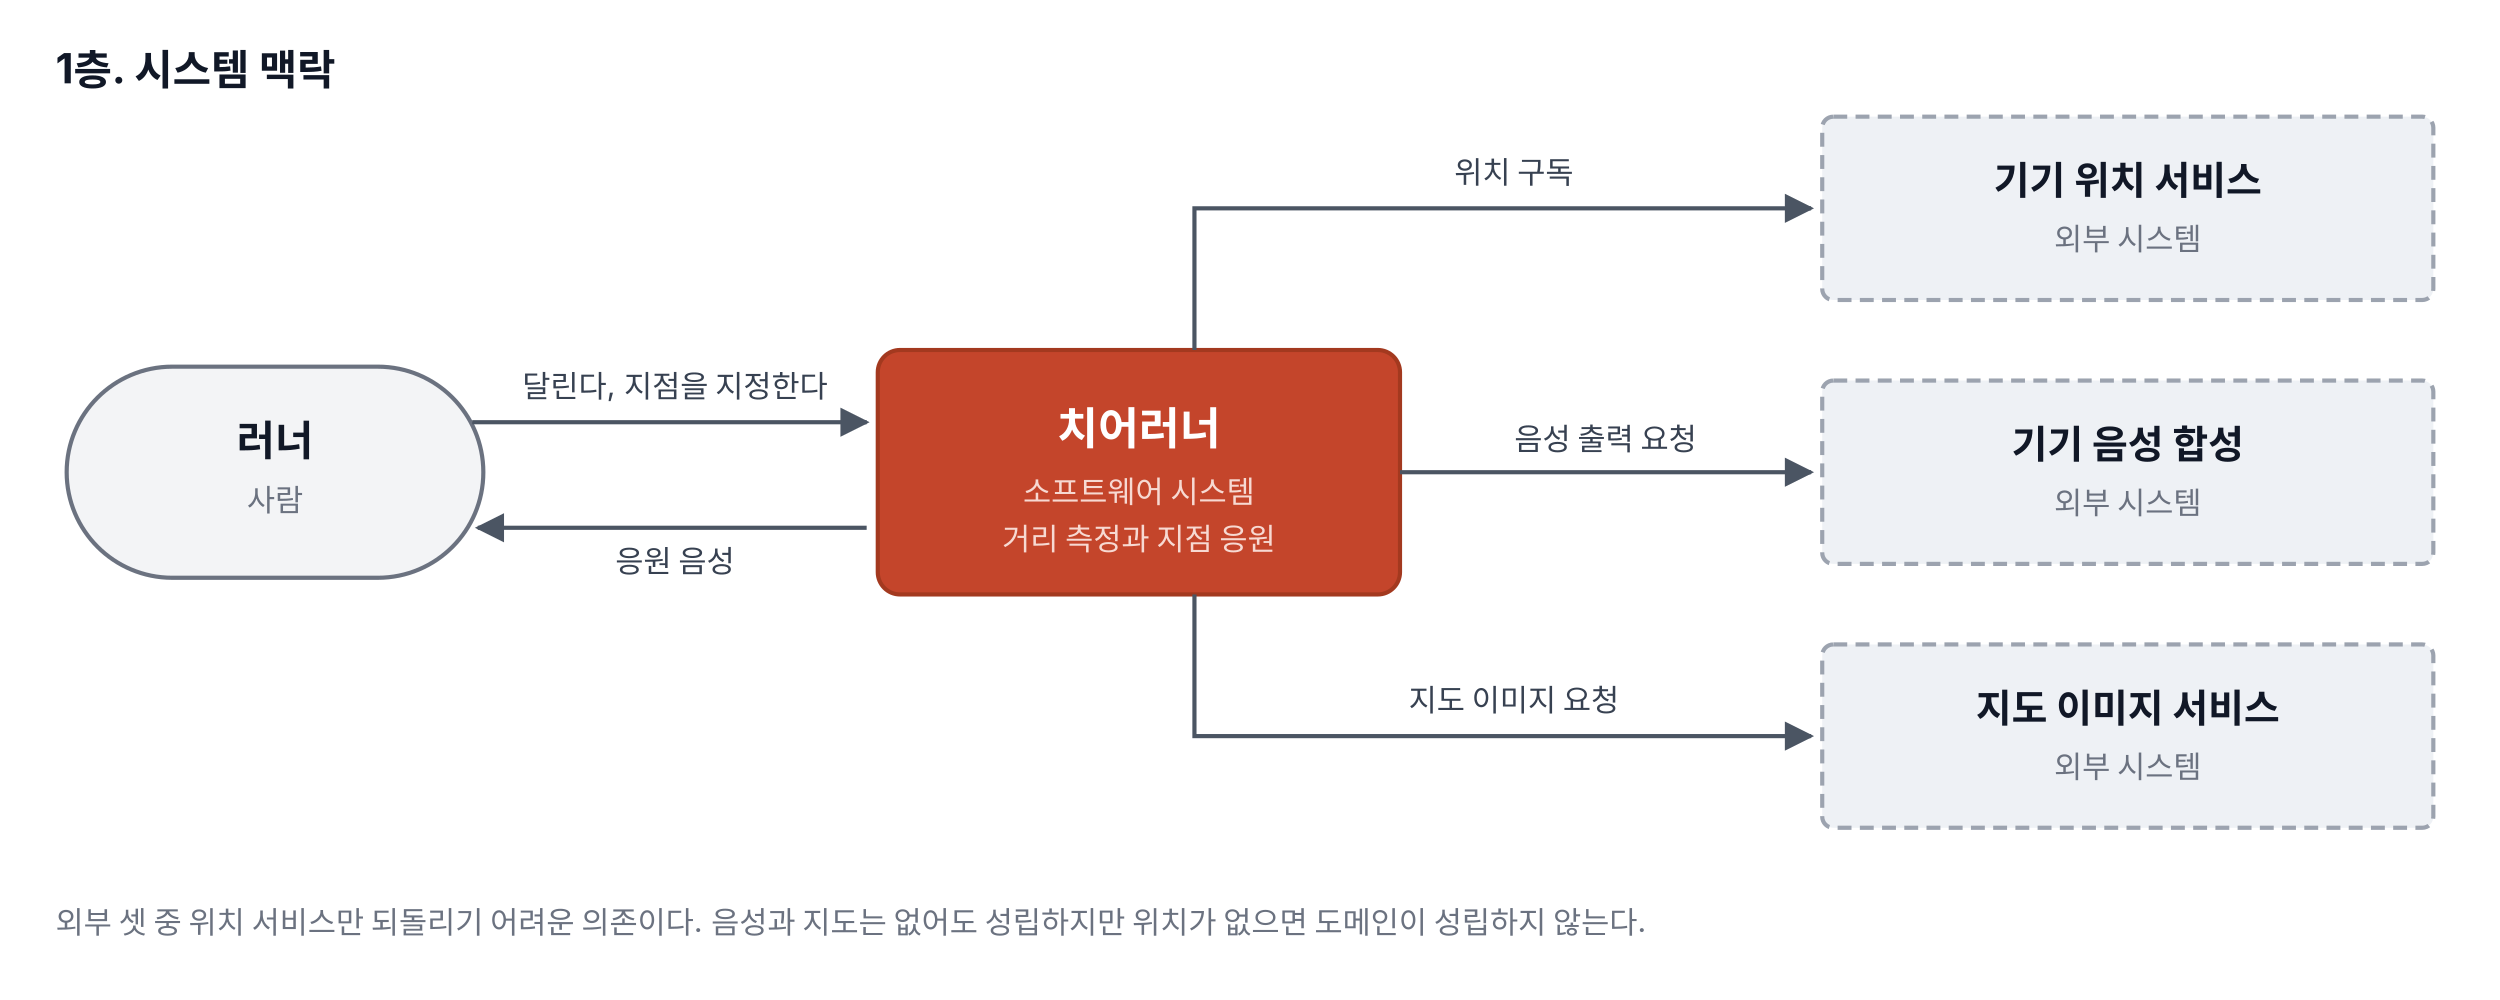
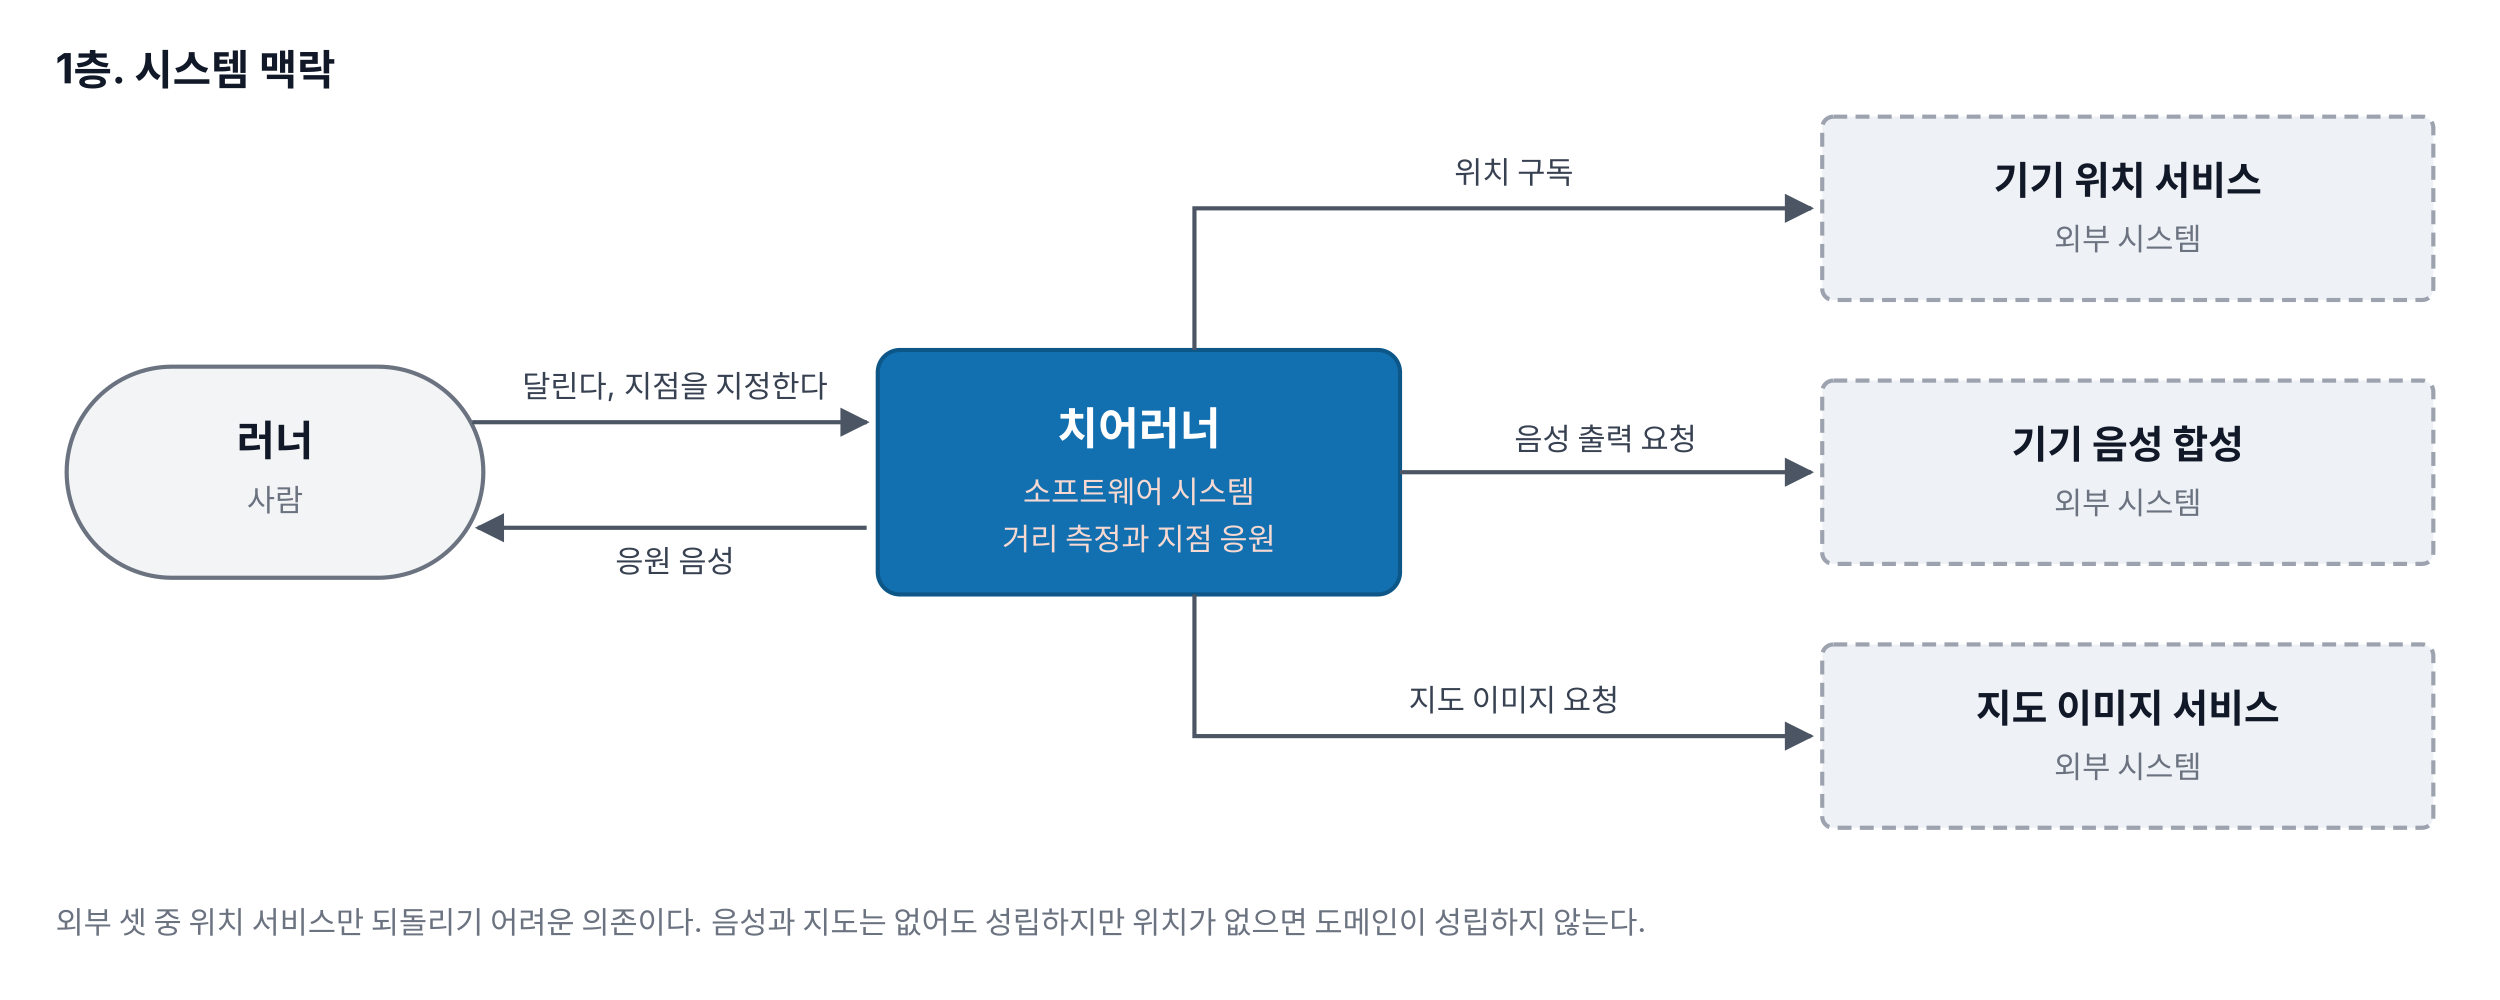
<svg xmlns="http://www.w3.org/2000/svg" width="900" height="360" viewBox="0 0 900 360" font-family="-apple-system, BlinkMacSystemFont, 'Apple SD Gothic Neo', 'Noto Sans KR', sans-serif">
  <rect width="900" height="360" fill="#ffffff" />
  <defs>
    <marker id="a" viewBox="0 0 10 10" refX="9" refY="5" markerWidth="7" markerHeight="7" orient="auto-start-reverse">
      <path d="M0 0 L10 5 L0 10 z" fill="#4b5563" />
    </marker>
  </defs>
  <text x="20" y="30" font-size="15" font-weight="700" fill="#111827">1층. 시스템 맥락</text>
  <rect x="24" y="132" width="150" height="76" rx="38" fill="#f3f4f6" stroke="#6b7280" stroke-width="1.5" />
  <text x="99" y="164" font-size="15" font-weight="700" text-anchor="middle" fill="#111827">러너</text>
  <text x="99" y="184" font-size="11" text-anchor="middle" fill="#6b7280">사람</text>
-   <rect x="316" y="126" width="188" height="88" rx="8" fill="#c4452b" stroke="#a3391f" stroke-width="1.5" />
+   <rect x="316" y="126" width="188" height="88" rx="8" fill="#1270b0" stroke="#0d5688" stroke-width="1.5" />
  <text x="410" y="160" font-size="16" font-weight="700" text-anchor="middle" fill="#ffffff">치어러너</text>
  <text x="410" y="181" font-size="11" text-anchor="middle" fill="#f7d9d2">소프트웨어 시스템</text>
  <text x="410" y="198" font-size="11" text-anchor="middle" fill="#f7d9d2">거리 측정과 지점 응원</text>
  <rect x="656" y="42" width="220" height="66" rx="4" fill="#eef1f5" stroke="#9ca3af" stroke-width="1.5" stroke-dasharray="5 3" />
  <text x="766" y="70" font-size="14" font-weight="600" text-anchor="middle" fill="#111827">기기 위치 서비스</text>
  <text x="766" y="90" font-size="11" text-anchor="middle" fill="#6b7280">외부 시스템</text>
  <rect x="656" y="137" width="220" height="66" rx="4" fill="#eef1f5" stroke="#9ca3af" stroke-width="1.5" stroke-dasharray="5 3" />
  <text x="766" y="165" font-size="14" font-weight="600" text-anchor="middle" fill="#111827">기기 음성 합성</text>
  <text x="766" y="185" font-size="11" text-anchor="middle" fill="#6b7280">외부 시스템</text>
  <rect x="656" y="232" width="220" height="66" rx="4" fill="#eef1f5" stroke="#9ca3af" stroke-width="1.5" stroke-dasharray="5 3" />
  <text x="766" y="260" font-size="14" font-weight="600" text-anchor="middle" fill="#111827">지도 이미지 서비스</text>
  <text x="766" y="280" font-size="11" text-anchor="middle" fill="#6b7280">외부 시스템</text>
  <path d="M170 152 H312" fill="none" stroke="#4b5563" stroke-width="1.5" marker-end="url(#a)" />
  <text x="243" y="143" font-size="11" text-anchor="middle" fill="#374151">달린다, 지점을 지정한다</text>
  <path d="M312 190 H172" fill="none" stroke="#4b5563" stroke-width="1.5" marker-end="url(#a)" />
  <text x="243" y="206" font-size="11" text-anchor="middle" fill="#374151">응원 음성</text>
  <path d="M430 126 V75 H652" fill="none" stroke="#4b5563" stroke-width="1.5" marker-end="url(#a)" />
  <text x="545" y="66" font-size="11" text-anchor="middle" fill="#374151">위치 구독</text>
  <path d="M504 170 H652" fill="none" stroke="#4b5563" stroke-width="1.5" marker-end="url(#a)" />
  <text x="578" y="162" font-size="11" text-anchor="middle" fill="#374151">음성 출력 요청</text>
  <path d="M430 214 V265 H652" fill="none" stroke="#4b5563" stroke-width="1.5" marker-end="url(#a)" />
  <text x="545" y="256" font-size="11" text-anchor="middle" fill="#374151">지도 이미지 요청</text>
  <text x="20" y="336" font-size="11" fill="#6b7280">외부 셋 중 위치 서비스만 되돌리기 어려운 의존이다. 음성과 지도는 없어도 성립하지만 위치가 없으면 도메인이 성립하지 않는다.</text>
</svg>
